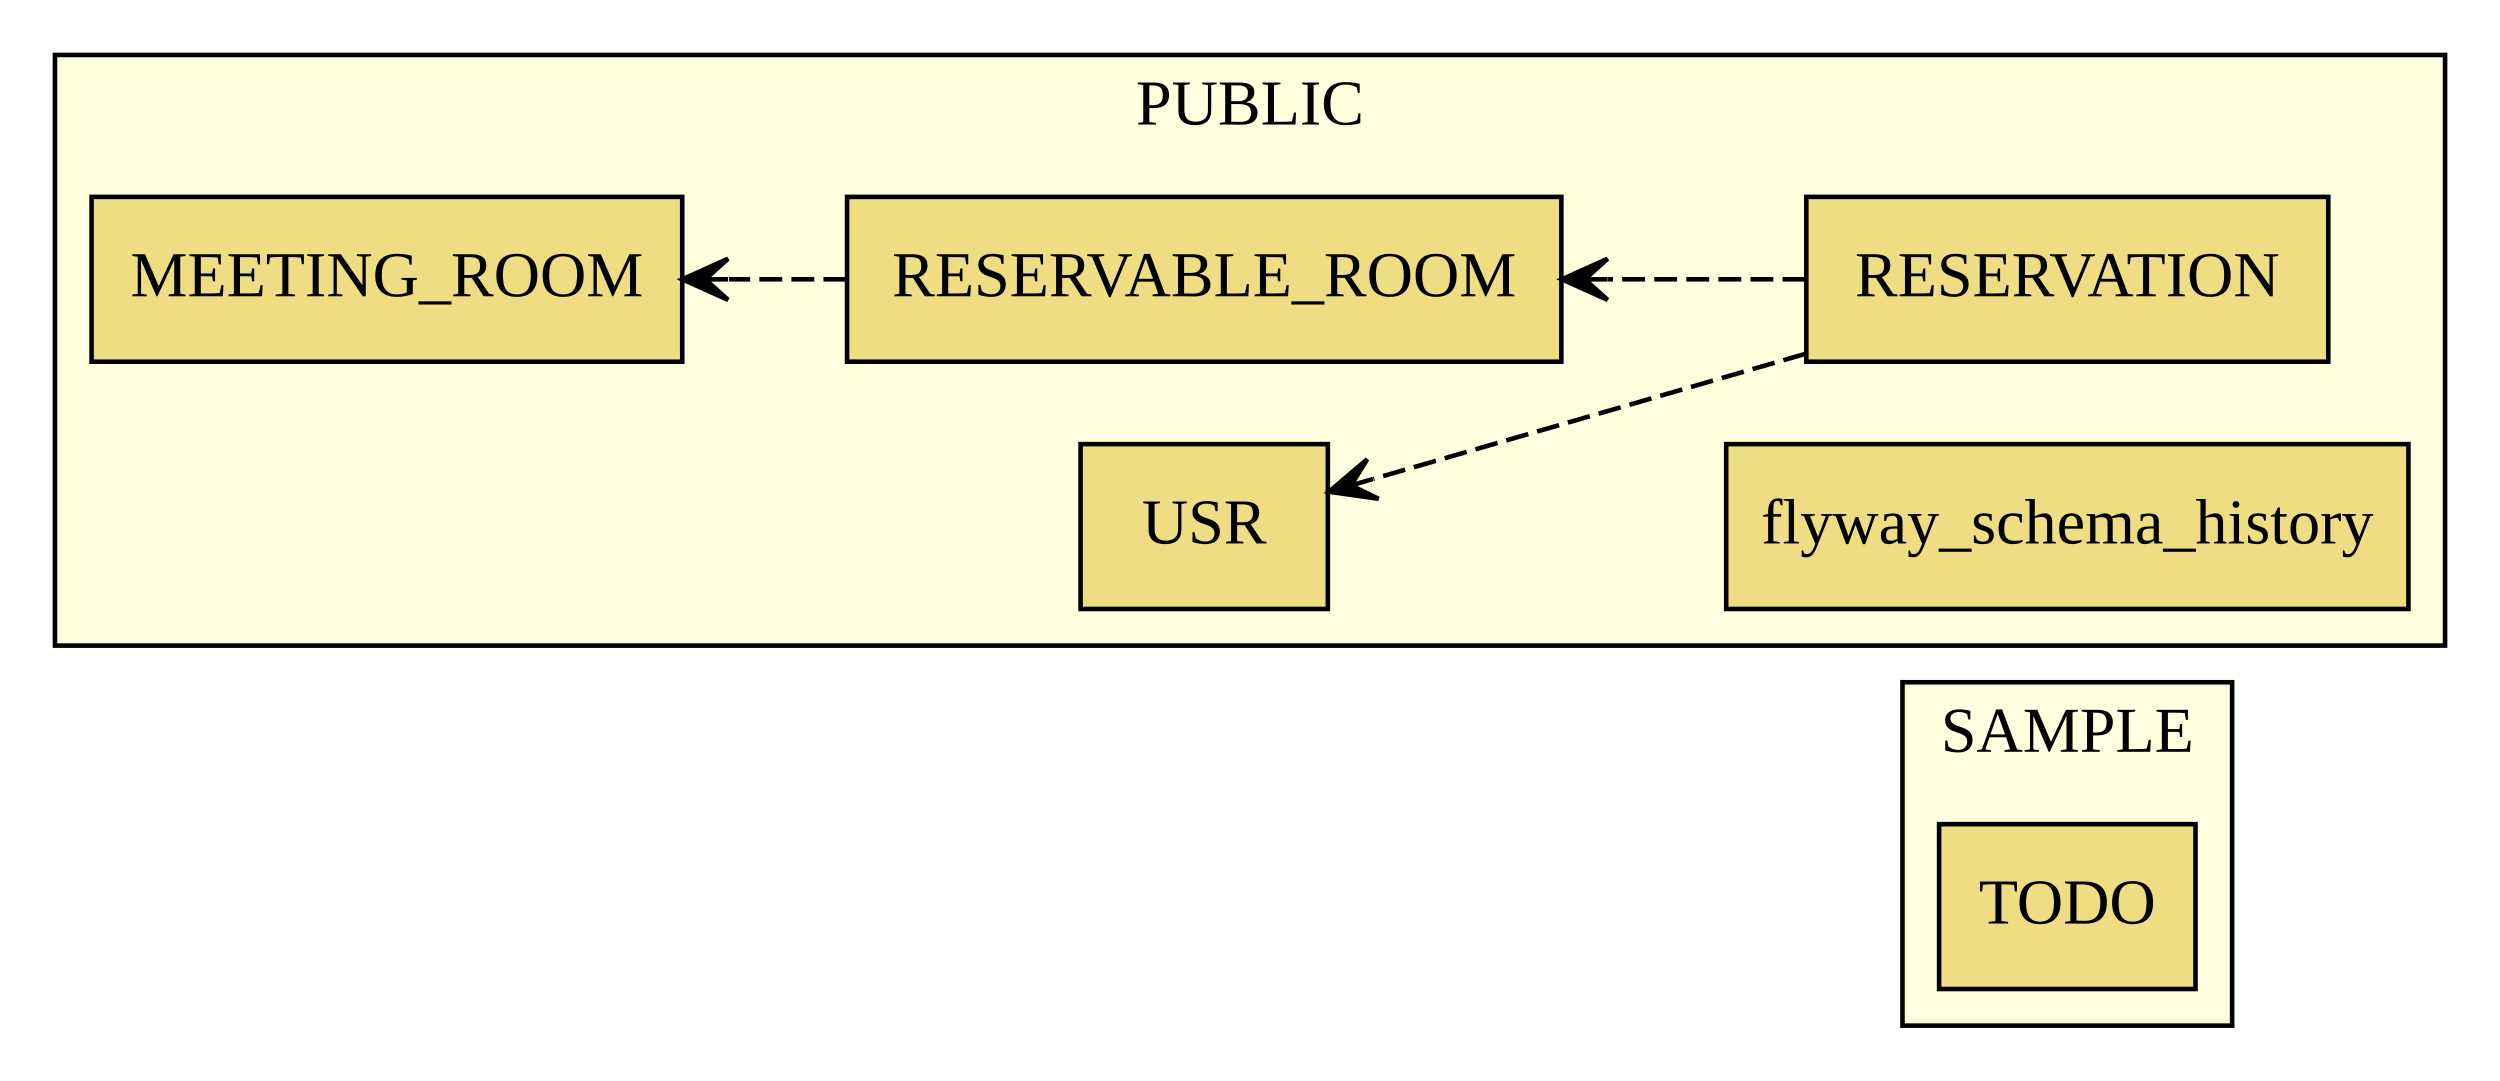
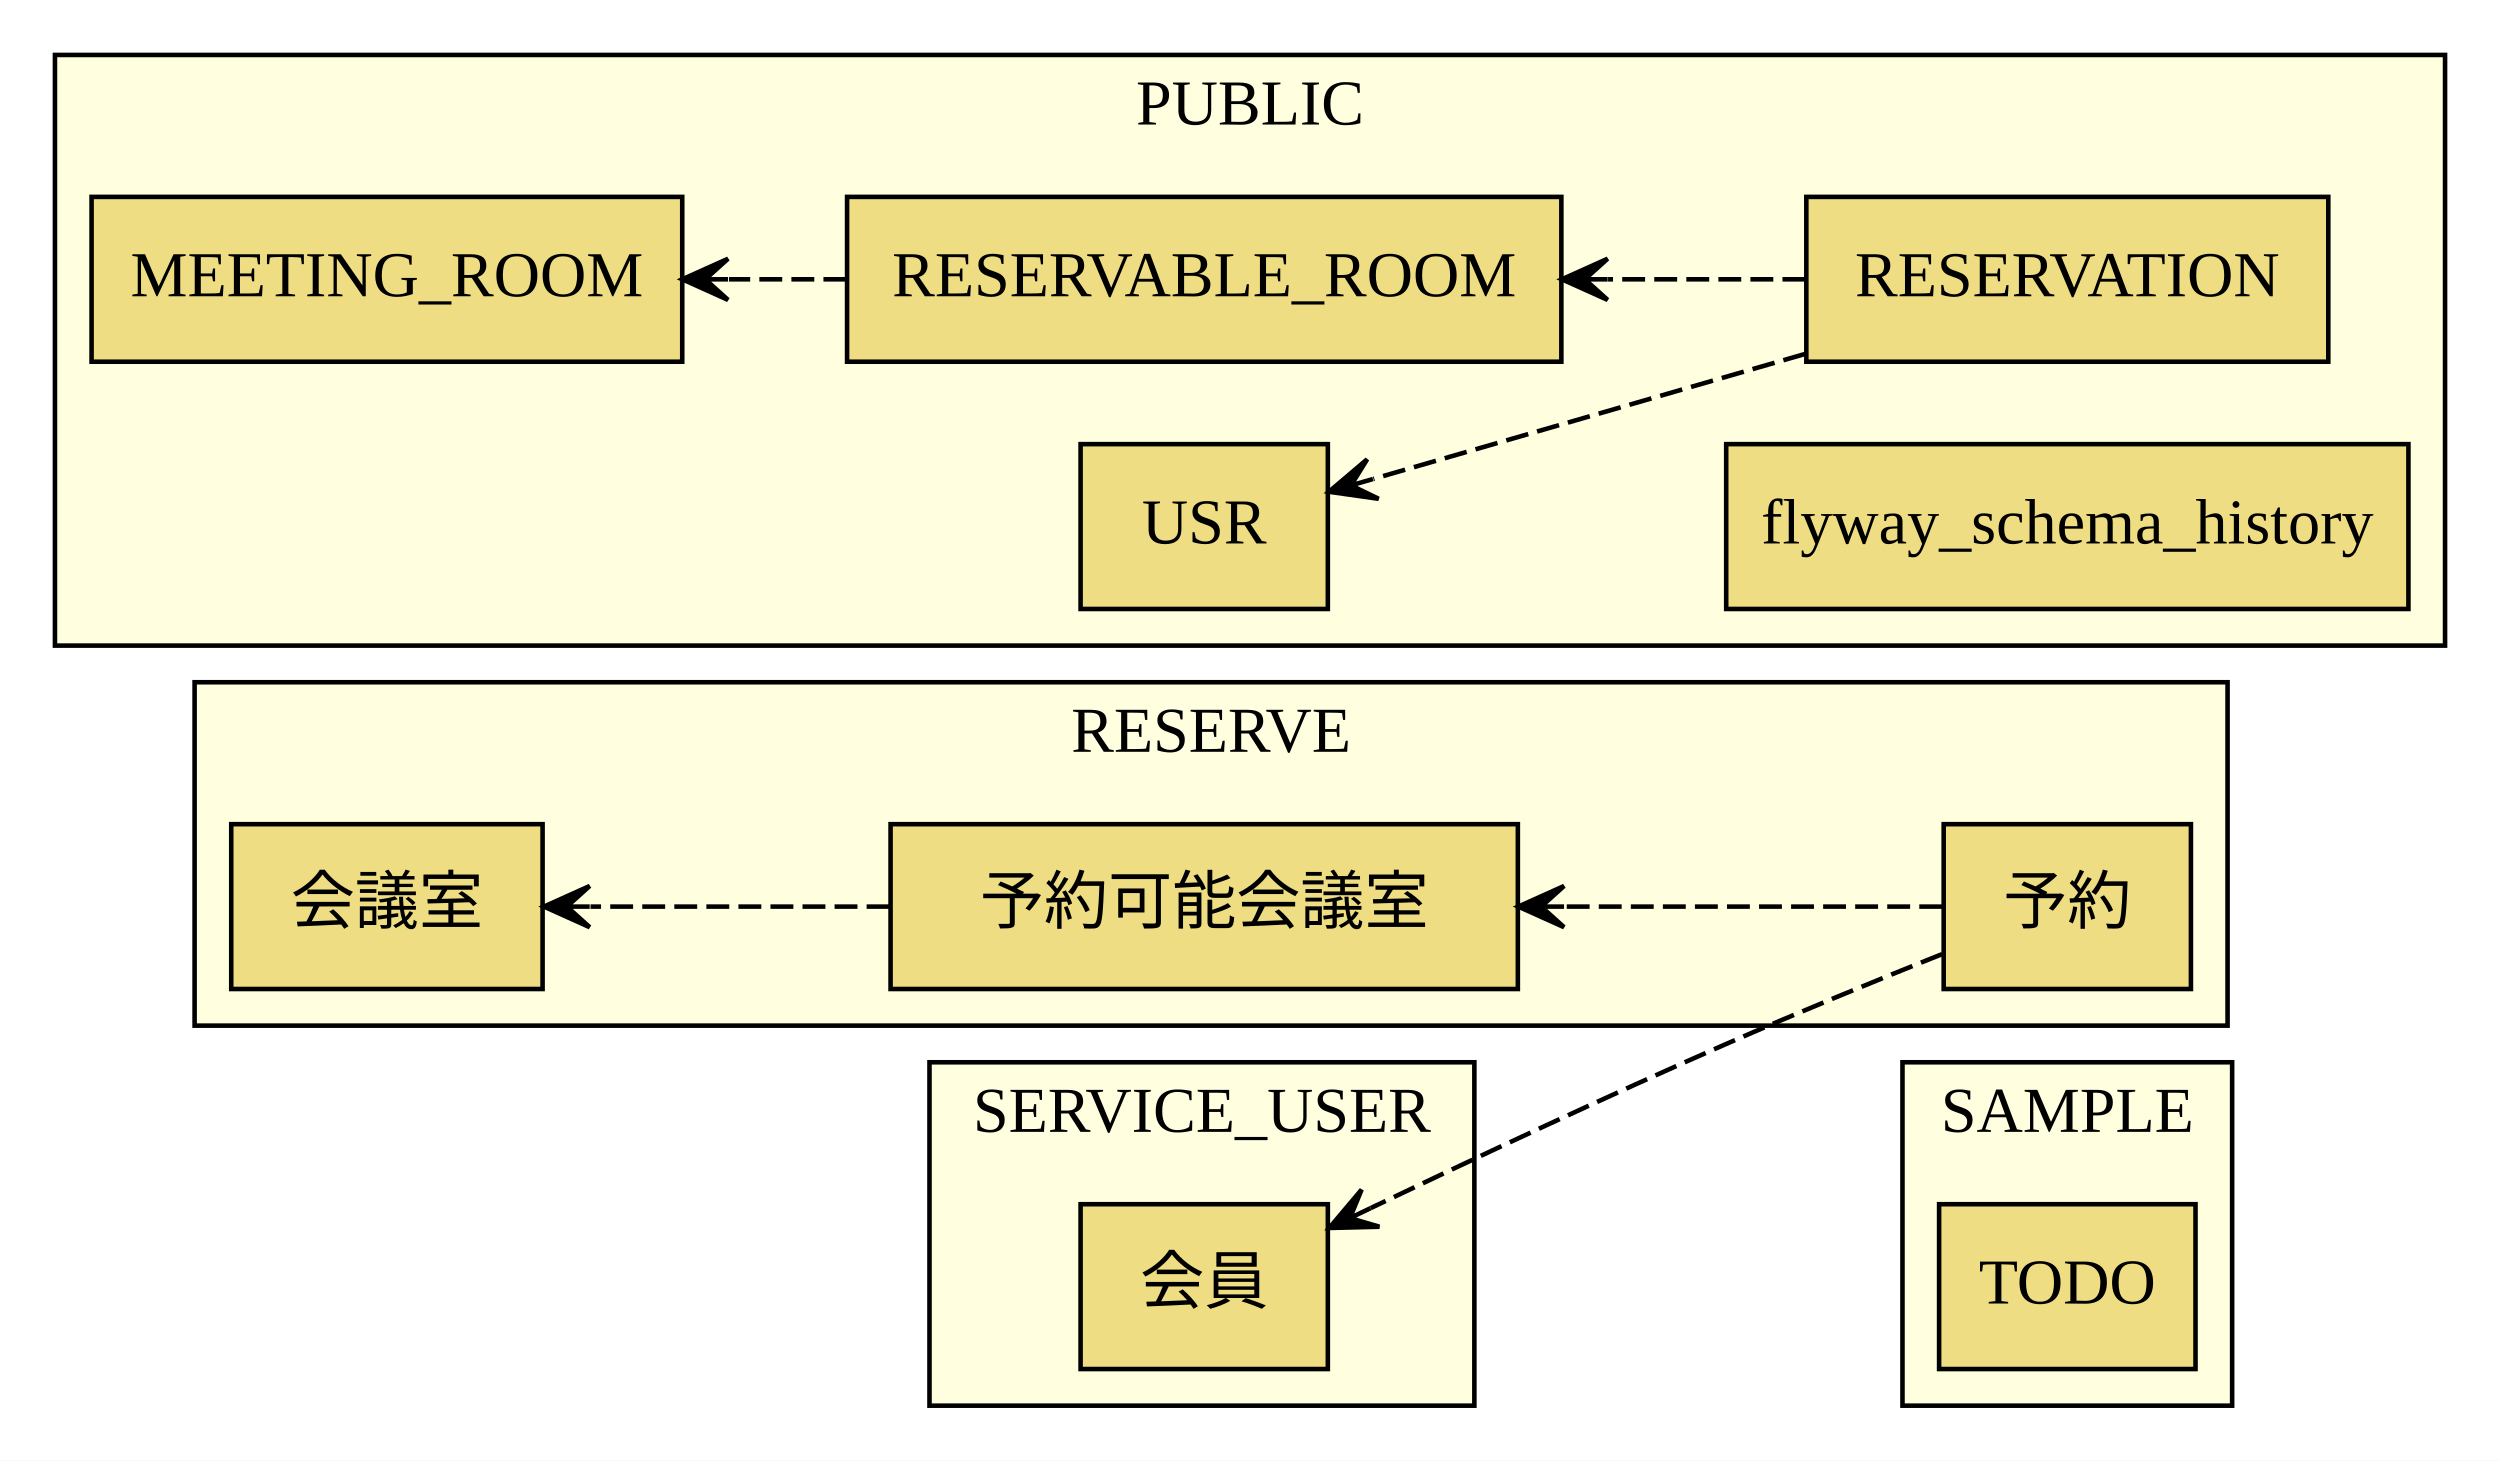
- <svg xmlns="http://www.w3.org/2000/svg" width="546pt" height="236pt" viewBox="0.00 0.00 546.00 236.00">
-   <g id="graph0" class="graph" transform="scale(1 1) rotate(0) translate(4 232)">
-     <polygon fill="white" stroke="transparent" points="-4,4 -4,-232 542,-232 542,4 -4,4" />
+ <svg xmlns="http://www.w3.org/2000/svg" width="546pt" height="319pt" viewBox="0.00 0.00 546.00 319.00">
+   <g id="graph0" class="graph" transform="scale(1 1) rotate(0) translate(4 315)">
+     <polygon fill="white" stroke="transparent" points="-4,4 -4,-315 542,-315 542,4 -4,4" />
    <g id="clust1" class="cluster">
      <polygon fill="lightyellow" stroke="black" points="411.5,-8 411.5,-83 483.5,-83 483.5,-8 411.5,-8" />
      <text text-anchor="middle" x="447.5" y="-67.8" font-family="Times New Roman,serif" font-size="14.00">
                SAMPLE
            </text>
    </g>
    <g id="clust2" class="cluster">
-       <polygon fill="lightyellow" stroke="black" points="8,-91 8,-220 530,-220 530,-91 8,-91" />
-       <text text-anchor="middle" x="269" y="-204.8" font-family="Times New Roman,serif" font-size="14.00">PUBLIC
+       <polygon fill="lightyellow" stroke="black" points="38.5,-91 38.5,-166 482.5,-166 482.5,-91 38.5,-91" />
+       <text text-anchor="middle" x="260.5" y="-150.8" font-family="Times New Roman,serif" font-size="14.00">
+                 RESERVE
+             </text>
+     </g>
+     <g id="clust3" class="cluster">
+       <polygon fill="lightyellow" stroke="black" points="8,-174 8,-303 530,-303 530,-174 8,-174" />
+       <text text-anchor="middle" x="269" y="-287.8" font-family="Times New Roman,serif" font-size="14.00">PUBLIC
+             </text>
+     </g>
+     <g id="clust4" class="cluster">
+       <polygon fill="lightyellow" stroke="black" points="199,-8 199,-83 318,-83 318,-8 199,-8" />
+       <text text-anchor="middle" x="258.5" y="-67.8" font-family="Times New Roman,serif" font-size="14.00">
+                 SERVICE_USER
            </text>
    </g>
    <g id="node1" class="node">
      <polygon fill="#eedd82" stroke="black" points="475.5,-52 419.5,-52 419.5,-16 475.5,-16 475.5,-52" />
      <text text-anchor="middle" x="447.5" y="-30.3" font-family="Times New Roman,serif" font-size="14.00">TODO
            </text>
    </g>
    <g id="node2" class="node">
-       <polygon fill="#eedd82" stroke="black" points="504.5,-189 390.5,-189 390.5,-153 504.5,-153 504.5,-189" />
-       <text text-anchor="middle" x="447.5" y="-167.3" font-family="Times New Roman,serif" font-size="14.00">
+       <polygon fill="#eedd82" stroke="black" points="114.5,-135 46.5,-135 46.5,-99 114.5,-99 114.5,-135" />
+       <text text-anchor="middle" x="80.5" y="-113.3" font-family="Times New Roman,serif" font-size="14.00">会議室
+             </text>
+     </g>
+     <g id="node3" class="node">
+       <polygon fill="#eedd82" stroke="black" points="474.5,-135 420.5,-135 420.5,-99 474.5,-99 474.5,-135" />
+       <text text-anchor="middle" x="447.5" y="-113.3" font-family="Times New Roman,serif" font-size="14.00">予約
+             </text>
+     </g>
+     <g id="node4" class="node">
+       <polygon fill="#eedd82" stroke="black" points="327.5,-135 190.5,-135 190.5,-99 327.5,-99 327.5,-135" />
+       <text text-anchor="middle" x="259" y="-113.3" font-family="Times New Roman,serif" font-size="14.00">
+                 予約可能会議室
+             </text>
+     </g>
+     <g id="edge4" class="edge">
+       <path fill="none" stroke="black" stroke-dasharray="5,2" d="M420.17,-117C398.71,-117 367.24,-117 337.87,-117" />
+       <polygon fill="black" stroke="black" points="327.59,-117 337.59,-112.5 332.59,-117 337.59,-117 337.59,-117 337.59,-117 332.59,-117 337.59,-121.5 327.59,-117 327.59,-117" />
+     </g>
+     <g id="node10" class="node">
+       <polygon fill="#eedd82" stroke="black" points="286,-52 232,-52 232,-16 286,-16 286,-52" />
+       <text text-anchor="middle" x="259" y="-30.3" font-family="Times New Roman,serif" font-size="14.00">会員</text>
+     </g>
+     <g id="edge5" class="edge">
+       <path fill="none" stroke="black" stroke-dasharray="5,2" d="M420.17,-106.63C406.1,-101 388.53,-93.8 373,-87 346.78,-75.51 317.52,-61.76 295.35,-51.15" />
+       <polygon fill="black" stroke="black" points="286.31,-46.81 297.27,-47.08 290.82,-48.97 295.33,-51.14 295.33,-51.14 295.33,-51.14 290.82,-48.97 293.38,-55.19 286.31,-46.81 286.31,-46.81" />
+     </g>
+     <g id="edge6" class="edge">
+       <path fill="none" stroke="black" stroke-dasharray="5,2" d="M190.27,-117C168.35,-117 144.64,-117 124.97,-117" />
+       <polygon fill="black" stroke="black" points="114.79,-117 124.79,-112.5 119.79,-117 124.79,-117 124.79,-117 124.79,-117 119.79,-117 124.79,-121.5 114.79,-117 114.79,-117" />
+     </g>
+     <g id="node5" class="node">
+       <polygon fill="#eedd82" stroke="black" points="504.5,-272 390.5,-272 390.5,-236 504.5,-236 504.5,-272" />
+       <text text-anchor="middle" x="447.5" y="-250.3" font-family="Times New Roman,serif" font-size="14.00">
                RESERVATION
            </text>
    </g>
-     <g id="node3" class="node">
-       <polygon fill="#eedd82" stroke="black" points="286,-135 232,-135 232,-99 286,-99 286,-135" />
-       <text text-anchor="middle" x="259" y="-113.3" font-family="Times New Roman,serif" font-size="14.00">USR
+     <g id="node6" class="node">
+       <polygon fill="#eedd82" stroke="black" points="286,-218 232,-218 232,-182 286,-182 286,-218" />
+       <text text-anchor="middle" x="259" y="-196.3" font-family="Times New Roman,serif" font-size="14.00">USR
            </text>
    </g>
    <g id="edge3" class="edge">
-       <path fill="none" stroke="black" stroke-dasharray="5,2" d="M390.29,-154.72C359.67,-145.86 322.68,-135.15 295.95,-127.41" />
-       <polygon fill="black" stroke="black" points="286.24,-124.6 297.1,-123.06 291.05,-125.99 295.85,-127.38 295.85,-127.38 295.85,-127.38 291.05,-125.99 294.6,-131.7 286.24,-124.6 286.24,-124.6" />
+       <path fill="none" stroke="black" stroke-dasharray="5,2" d="M390.29,-237.72C359.67,-228.86 322.68,-218.15 295.95,-210.41" />
+       <polygon fill="black" stroke="black" points="286.24,-207.6 297.1,-206.06 291.05,-208.99 295.85,-210.38 295.85,-210.38 295.85,-210.38 291.05,-208.99 294.6,-214.7 286.24,-207.6 286.24,-207.6" />
    </g>
-     <g id="node4" class="node">
-       <polygon fill="#eedd82" stroke="black" points="337,-189 181,-189 181,-153 337,-153 337,-189" />
-       <text text-anchor="middle" x="259" y="-167.3" font-family="Times New Roman,serif" font-size="14.00">
+     <g id="node7" class="node">
+       <polygon fill="#eedd82" stroke="black" points="337,-272 181,-272 181,-236 337,-236 337,-272" />
+       <text text-anchor="middle" x="259" y="-250.3" font-family="Times New Roman,serif" font-size="14.00">
                RESERVABLE_ROOM
            </text>
    </g>
    <g id="edge2" class="edge">
-       <path fill="none" stroke="black" stroke-dasharray="5,2" d="M390.29,-171C376.7,-171 361.85,-171 347.2,-171" />
-       <polygon fill="black" stroke="black" points="337.11,-171 347.11,-166.5 342.11,-171 347.11,-171 347.11,-171 347.11,-171 342.11,-171 347.11,-175.5 337.11,-171 337.11,-171" />
+       <path fill="none" stroke="black" stroke-dasharray="5,2" d="M390.29,-254C376.7,-254 361.85,-254 347.2,-254" />
+       <polygon fill="black" stroke="black" points="337.11,-254 347.11,-249.5 342.11,-254 347.11,-254 347.11,-254 347.11,-254 342.11,-254 347.11,-258.5 337.11,-254 337.11,-254" />
    </g>
-     <g id="node6" class="node">
-       <polygon fill="#eedd82" stroke="black" points="145,-189 16,-189 16,-153 145,-153 145,-189" />
-       <text text-anchor="middle" x="80.5" y="-167.3" font-family="Times New Roman,serif" font-size="14.00">
+     <g id="node9" class="node">
+       <polygon fill="#eedd82" stroke="black" points="145,-272 16,-272 16,-236 145,-236 145,-272" />
+       <text text-anchor="middle" x="80.5" y="-250.3" font-family="Times New Roman,serif" font-size="14.00">
                MEETING_ROOM
            </text>
    </g>
    <g id="edge1" class="edge">
-       <path fill="none" stroke="black" stroke-dasharray="5,2" d="M180.84,-171C172.33,-171 163.69,-171 155.22,-171" />
-       <polygon fill="black" stroke="black" points="145.01,-171 155.01,-166.5 150.01,-171 155.01,-171 155.01,-171 155.01,-171 150.01,-171 155.01,-175.5 145.01,-171 145.01,-171" />
+       <path fill="none" stroke="black" stroke-dasharray="5,2" d="M180.84,-254C172.33,-254 163.69,-254 155.22,-254" />
+       <polygon fill="black" stroke="black" points="145.01,-254 155.01,-249.5 150.01,-254 155.01,-254 155.01,-254 155.01,-254 150.01,-254 155.01,-258.5 145.01,-254 145.01,-254" />
    </g>
-     <g id="node5" class="node">
-       <polygon fill="#eedd82" stroke="black" points="522,-135 373,-135 373,-99 522,-99 522,-135" />
-       <text text-anchor="middle" x="447.5" y="-113.3" font-family="Times New Roman,serif" font-size="14.00">
+     <g id="node8" class="node">
+       <polygon fill="#eedd82" stroke="black" points="522,-218 373,-218 373,-182 522,-182 522,-218" />
+       <text text-anchor="middle" x="447.5" y="-196.3" font-family="Times New Roman,serif" font-size="14.00">
                flyway_schema_history
            </text>
    </g>
  </g>
</svg>
